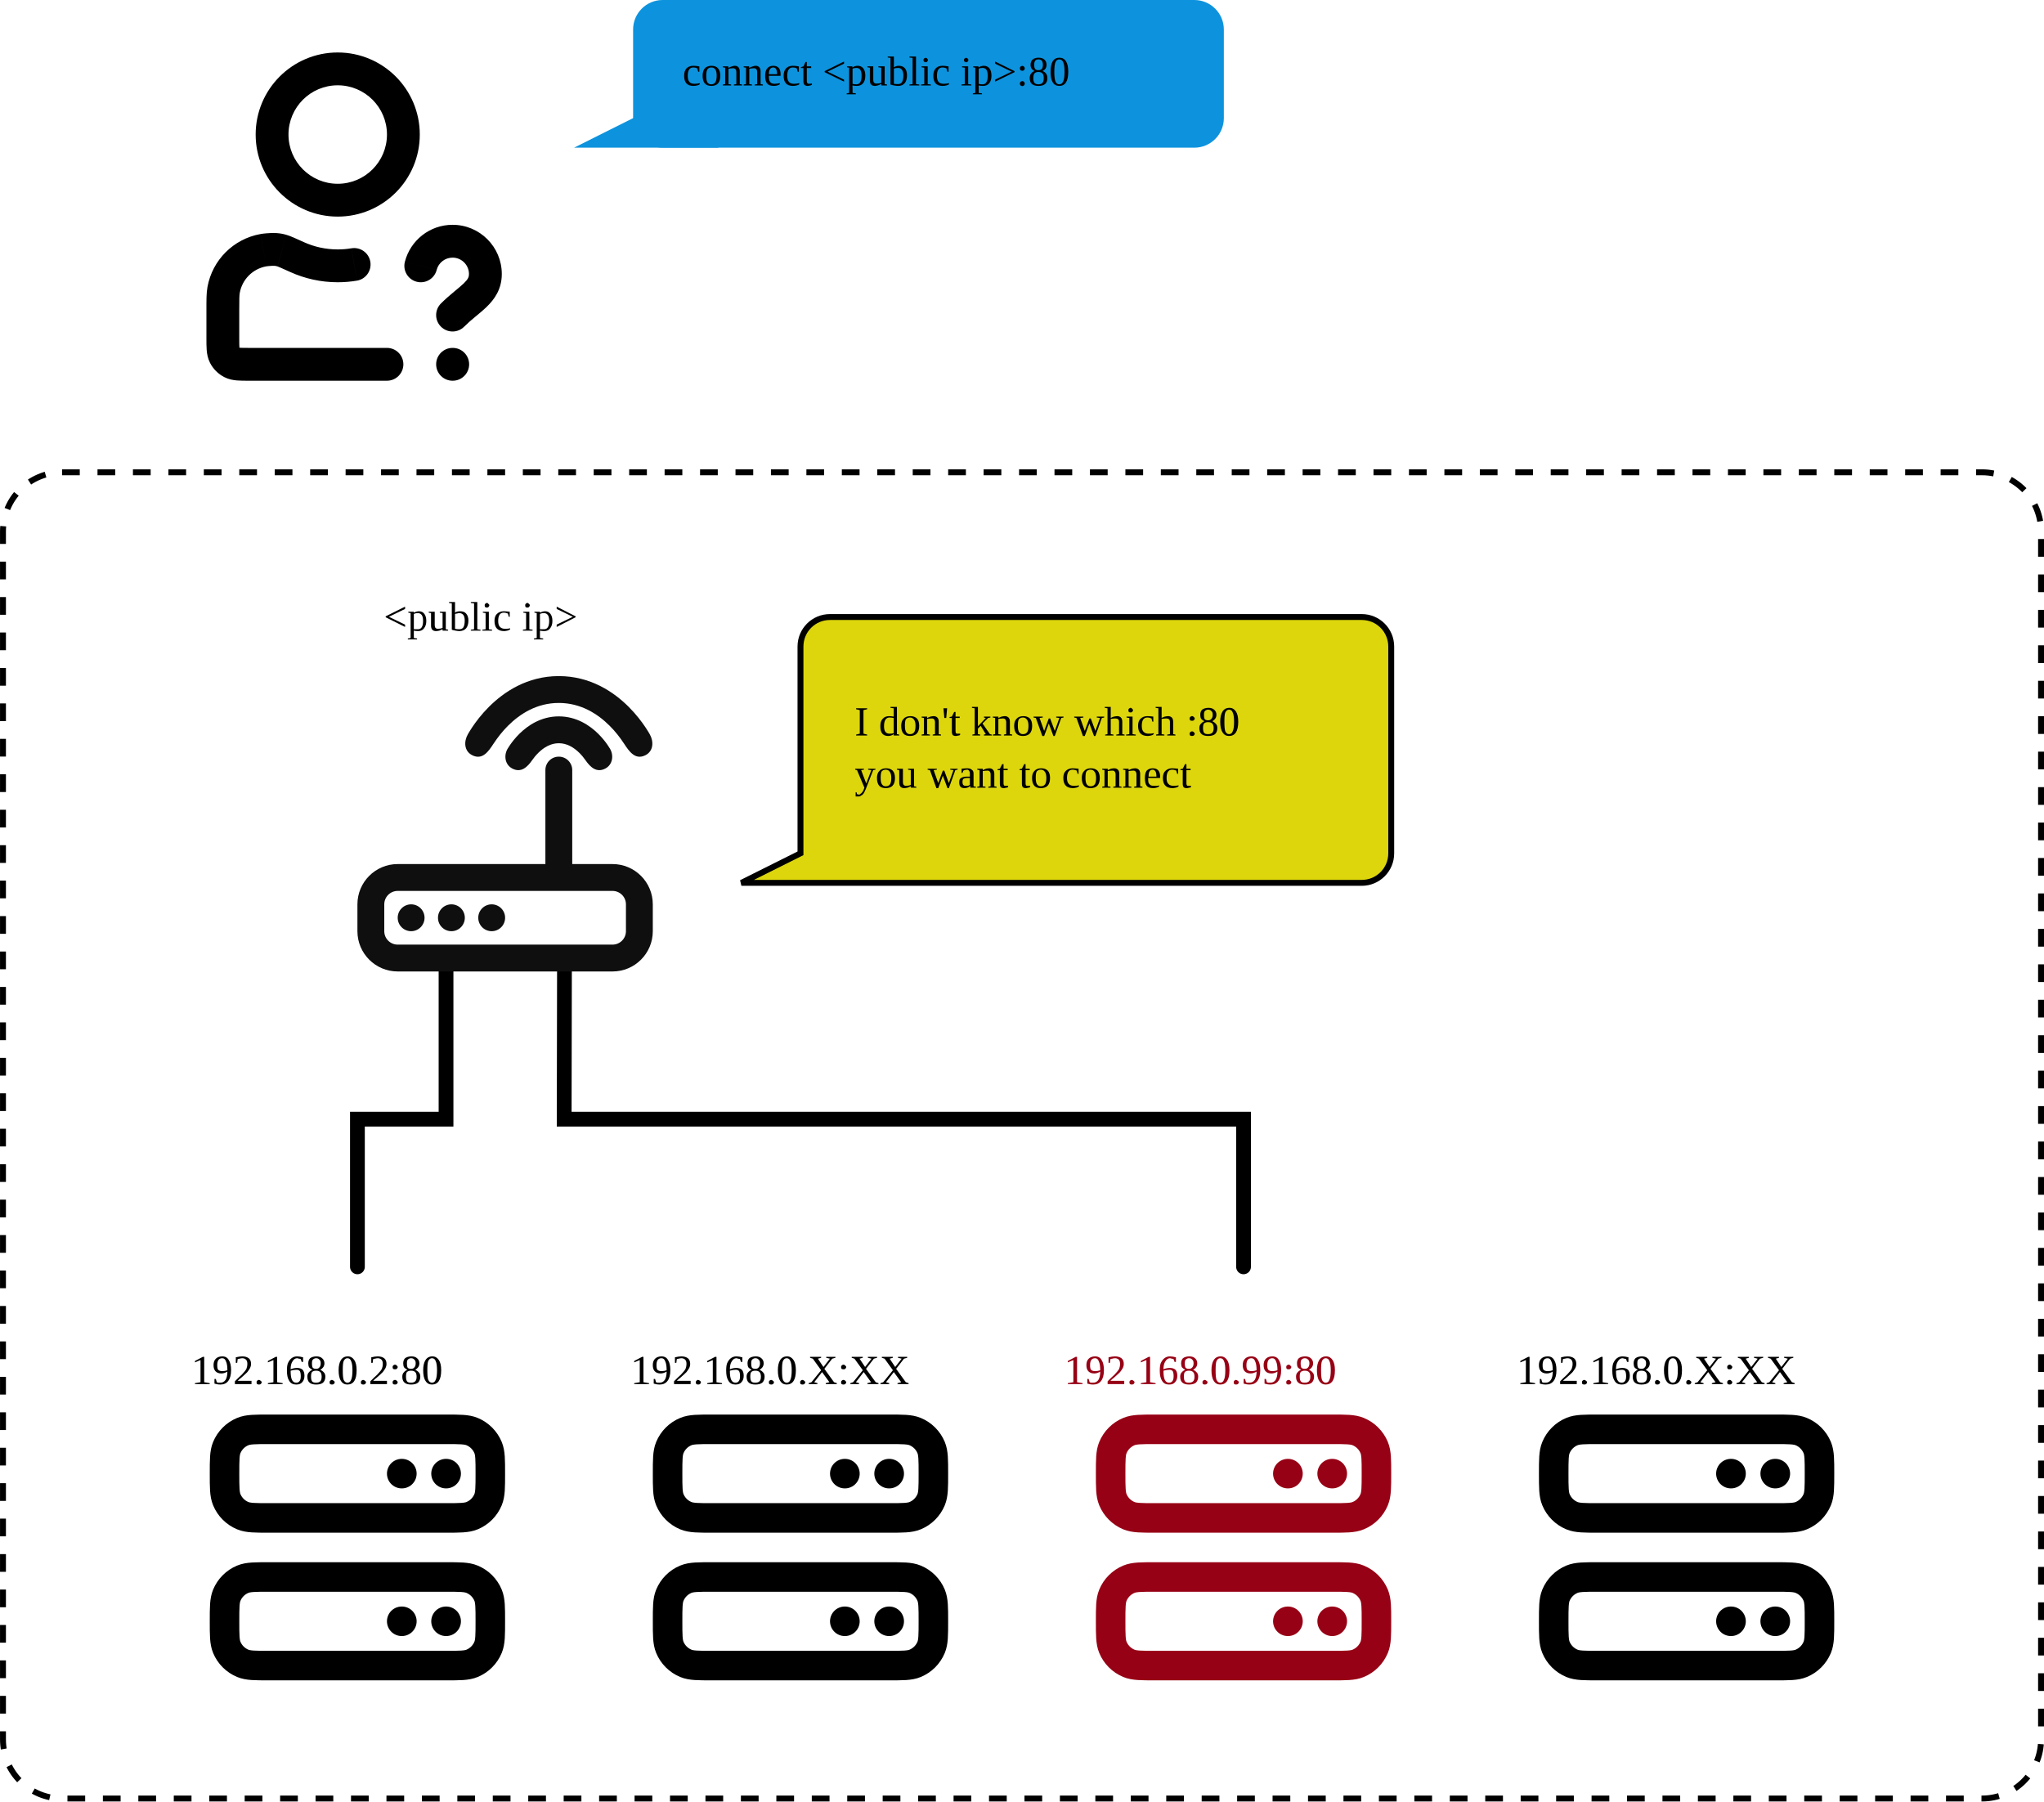
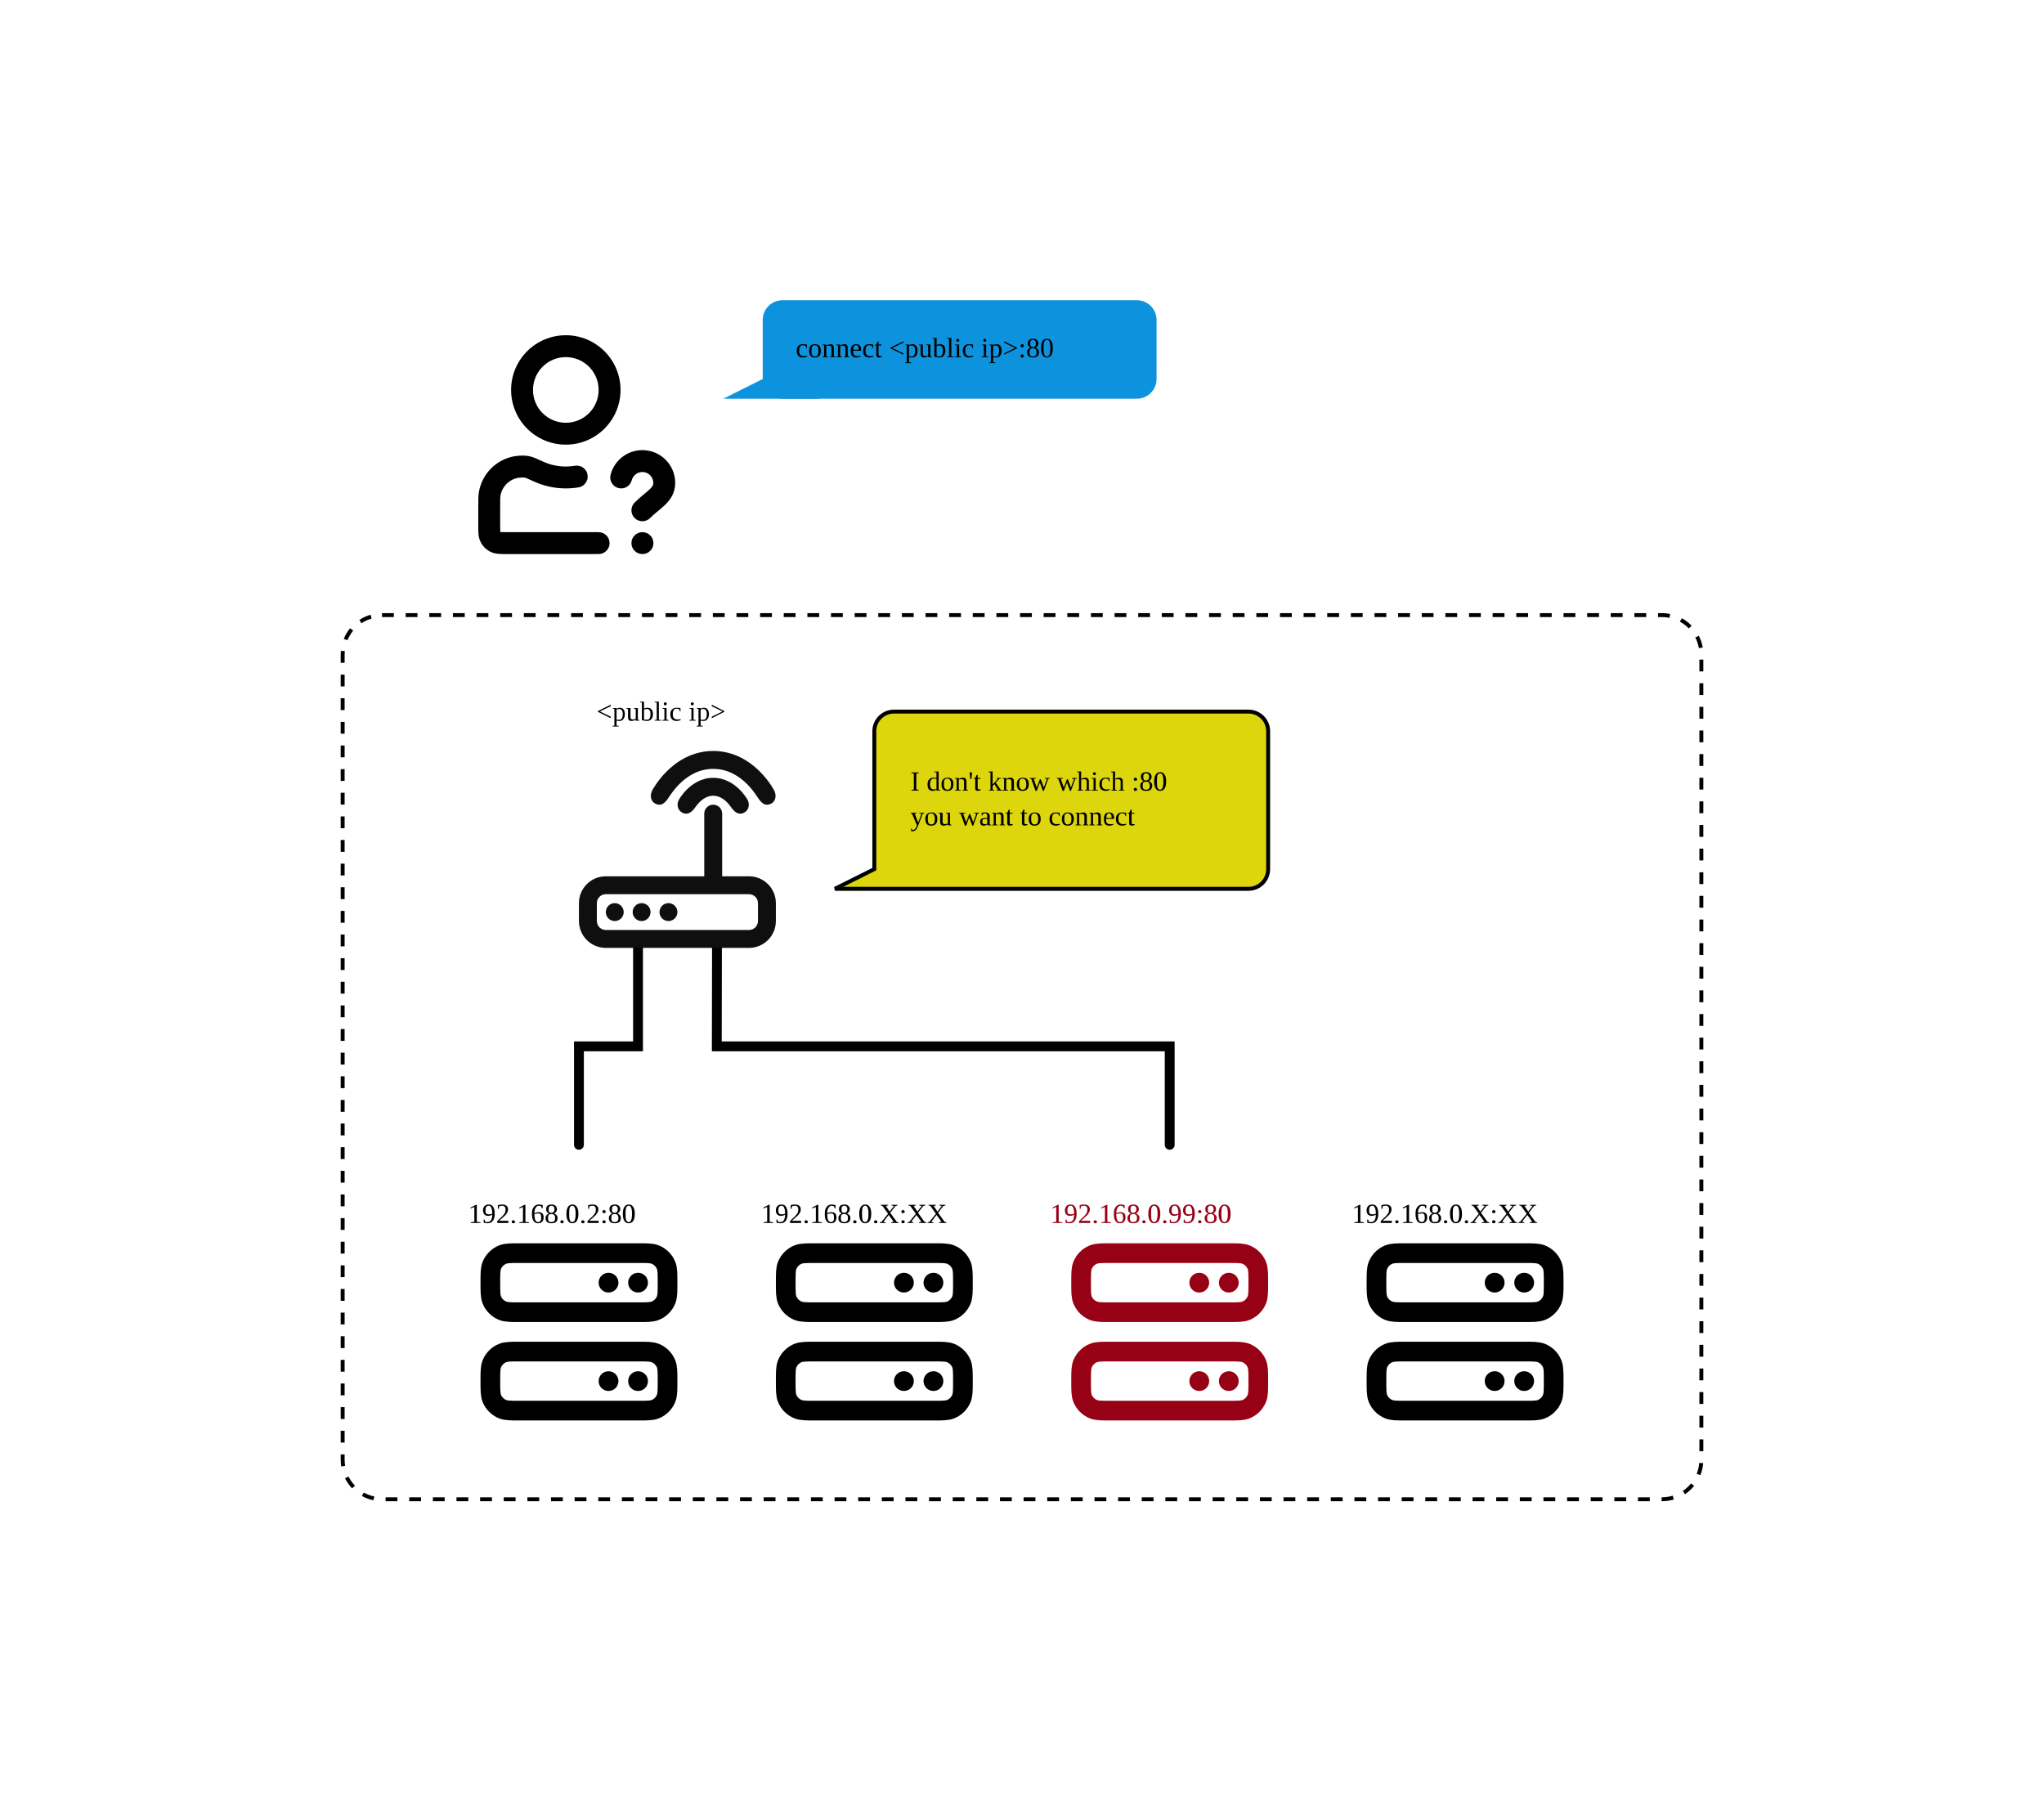
<svg xmlns="http://www.w3.org/2000/svg" width="300mm" height="264.403mm" viewBox="0 0 300 264.403" version="1.1" id="svg1" xml:space="preserve">
  <defs id="defs1" />
  <g id="layer3" transform="translate(-32.85241,-83.79745)" />
  <g id="layer1" transform="translate(-32.85241,-83.79745)">
-     <g style="fill:none" id="g3" transform="matrix(2.408847,0,0,2.408847,55.92307,86.68163)">
-       <path d="M 4.546,20.891 5,20 v 0 z M 4.109,20.454 5,20 v 0 z m -0.061,-3.988 0.984,0.178 v 0 z m 2.418,-2.418 0.178,0.984 v 0 z m 2.061,0.42 -0.413,0.911 z M 7.598,14.072 7.869,13.11 Z M 6.716,14.017 6.64,13.02 Z M 7.204,14.003 7.278,13.005 Z m 4.962,1.901 c 0.545,-0.091 0.912,-0.607 0.821,-1.152 -0.091,-0.545 -0.607,-0.912 -1.152,-0.821 z M 14,22 c 0.552,0 1,-0.448 1,-1 0,-0.552 -0.448,-1 -1,-1 z m 3.29,-4.707 c -0.391,0.391 -0.391,1.024 0,1.414 0.391,0.391 1.024,0.391 1.414,0 z m -2.198,-2.542 c -0.138,0.535 0.184,1.08 0.719,1.218 0.535,0.138 1.08,-0.184 1.218,-0.719 z M 17.997,20 c -0.552,0 -1,0.448 -1,1 0,0.552 0.448,1 1,1 z m 0.01,2 c 0.552,0 1,-0.448 1,-1 0,-0.552 -0.448,-1 -1,-1 z M 14,7 c 0,1.657 -1.343,3 -3,3 v 2 c 2.761,0 5,-2.239 5,-5 z m -3,3 C 9.343,10 8,8.657 8,7 H 6 c 0,2.761 2.239,5 5,5 z M 8,7 C 8,5.343 9.343,4 11,4 V 2 C 8.239,2 6,4.239 6,7 Z m 3,-3 c 1.657,0 3,1.343 3,3 h 2 C 16,4.239 13.761,2 11,2 Z m 0,10 C 10.263,14 9.566,13.841 8.939,13.557 L 8.114,15.379 C 8.995,15.778 9.973,16 11,16 Z M 5,19.4 V 17.684 H 3 V 19.4 Z M 5.6,20 C 5.303,20 5.141,19.999 5.025,19.99 4.92,19.981 4.942,19.971 5,20 l -0.908,1.782 c 0.271,0.138 0.541,0.182 0.77,0.201 C 5.079,22.001 5.336,22 5.6,22 Z M 3,19.4 c 0,0.264 -7.8e-4,0.521 0.017,0.738 0.019,0.229 0.063,0.498 0.201,0.77 L 5,20 C 5.029,20.058 5.019,20.08 5.01,19.975 5.001,19.859 5,19.697 5,19.4 Z M 5,20 v 0 l -1.782,0.908 c 0.192,0.376 0.498,0.682 0.874,0.874 z M 5,17.684 C 5,17.005 5.004,16.798 5.032,16.644 L 3.064,16.287 C 2.996,16.663 3,17.092 3,17.684 Z m 1.64,-4.664 c -0.119,0.009 -0.235,0.023 -0.352,0.044 l 0.356,1.968 C 6.68,15.025 6.726,15.019 6.792,15.014 Z M 5.032,16.644 C 5.181,15.823 5.823,15.181 6.644,15.032 L 6.287,13.064 C 4.646,13.361 3.361,14.646 3.064,16.287 Z M 8.939,13.557 C 8.469,13.344 8.109,13.177 7.869,13.11 L 7.327,15.035 c -0.006,-0.002 0.005,0.001 0.043,0.016 0.036,0.014 0.086,0.035 0.154,0.064 0.139,0.06 0.325,0.144 0.59,0.264 z m -2.148,1.457 C 7.029,14.996 7.067,14.995 7.129,15 L 7.278,13.005 C 7.04,12.988 6.852,13.004 6.64,13.02 Z M 7.869,13.11 C 7.654,13.049 7.501,13.022 7.278,13.005 l -0.149,1.994 c 0.059,0.004 0.084,0.008 0.1,0.011 0.016,0.003 0.04,0.008 0.097,0.024 z m 3.965,0.821 C 11.564,13.976 11.285,14 11,14 v 2 c 0.396,0 0.786,-0.033 1.165,-0.097 z M 14,20 H 5.6 v 2 H 14 Z m 4.997,-4.5 c 0,0.173 -0.045,0.305 -0.319,0.57 -0.154,0.148 -0.335,0.296 -0.586,0.504 -0.238,0.198 -0.518,0.435 -0.802,0.719 l 1.414,1.414 c 0.216,-0.216 0.436,-0.404 0.667,-0.596 0.218,-0.181 0.474,-0.389 0.696,-0.603 0.476,-0.459 0.93,-1.077 0.93,-2.009 z m -1,-1 c 0.552,0 1,0.448 1,1 h 2 c 0,-1.657 -1.343,-3 -3,-3 z m -0.969,0.749 C 17.14,14.818 17.532,14.5 17.997,14.5 v -2 c -1.399,0 -2.572,0.957 -2.905,2.251 z M 17.997,22 h 0.01 v -2 h -0.01 z" fill="#000000" id="path1-1" />
-     </g>
    <text xml:space="preserve" style="font-size:1.411px;fill:#000000;fill-opacity:1;stroke:none;stroke-width:0.2;stroke-dasharray:none;stroke-opacity:1" x="21" y="130.396" id="text7">
      <tspan id="tspan7" style="fill:#000000;fill-opacity:1;stroke-width:0.2" x="21" y="130.396" />
    </text>
-     <g id="g12" transform="matrix(4.335214,0,0,4.335214,-109.7729,-402.2254)">
-       <rect style="fill:none;fill-opacity:1;stroke:#000000;stroke-width:0.2;stroke-dasharray:0.6, 0.6;stroke-dashoffset:0;stroke-opacity:1" id="rect10" width="69" height="44.9" x="33" y="128.1" ry="2" rx="2" />
-       <path style="fill:none;fill-opacity:1;stroke:#000000;stroke-width:0.5;stroke-linecap:round;stroke-dasharray:none;stroke-opacity:1" d="m 45,155 -2e-6,-5 h 3 v -5.405" id="path10" />
-       <path style="fill:none;fill-opacity:1;stroke:#000000;stroke-width:0.5;stroke-linecap:round;stroke-dasharray:none;stroke-opacity:1" d="m 52.01,144.595 -0.01,5.405 h 23 v 5" id="path11" />
-       <g style="fill:none" id="g1" transform="matrix(0.4545455,0,0,0.4545455,44.54546,134.5454)">
-         <path d="M 9.226,5.332 C 8.922,5.863 8.934,6.585 9.553,6.894 10.32,7.278 10.766,6.599 11.132,6.043 11.447,5.564 11.801,5.113 12.207,4.707 13.098,3.816 14.359,3 16,3 c 1.641,0 2.902,0.816 3.793,1.707 0.404,0.404 0.757,0.852 1.07,1.329 0.366,0.555 0.818,1.242 1.584,0.859 0.616,-0.308 0.629,-1.034 0.327,-1.562 C 22.702,5.205 22.596,5.029 22.457,4.82 22.18,4.405 21.764,3.85 21.207,3.293 20.098,2.184 18.359,1 16,1 13.641,1 11.902,2.184 10.793,3.293 10.236,3.85 9.82,4.405 9.543,4.82 9.404,5.029 9.298,5.205 9.226,5.332 Z" fill="#0f0f0f" id="path1" />
-         <path d="M 14.476,6.713 C 14.277,6.909 14.122,7.108 14.018,7.258 13.67,7.76 13.197,8.238 12.529,7.882 11.977,7.588 11.892,6.897 12.193,6.398 12.236,6.327 12.297,6.231 12.376,6.117 12.532,5.892 12.765,5.591 13.074,5.287 13.681,4.69 14.669,4 16,4 c 1.331,0 2.319,0.69 2.926,1.287 0.309,0.304 0.542,0.605 0.698,0.83 0.079,0.113 0.14,0.21 0.182,0.281 0.301,0.5 0.214,1.191 -0.336,1.484 C 18.803,8.238 18.33,7.76 17.982,7.258 17.878,7.108 17.723,6.909 17.524,6.713 17.114,6.31 16.602,6 16,6 15.398,6 14.886,6.31 14.476,6.713 Z" fill="#0f0f0f" id="path2" />
-         <path d="m 5,18 c -0.552,0 -1,0.448 -1,1 0,0.552 0.448,1 1,1 0.552,0 1,-0.448 1,-1 0,-0.552 -0.448,-1 -1,-1 z" fill="#0f0f0f" id="path3" />
-         <path d="m 7,19 c 0,-0.552 0.448,-1 1,-1 0.552,0 1,0.448 1,1 0,0.552 -0.448,1 -1,1 -0.552,0 -1,-0.448 -1,-1 z" fill="#0f0f0f" id="path4" />
-         <path d="m 10,19 c 0,-0.552 0.448,-1 1,-1 0.552,0 1,0.448 1,1 0,0.552 -0.448,1 -1,1 -0.552,0 -1,-0.448 -1,-1 z" fill="#0f0f0f" id="path5" />
-         <path fill-rule="evenodd" clip-rule="evenodd" d="m 15,8 c 0,-0.552 0.448,-1 1,-1 0.552,0 1,0.448 1,1 v 7 h 3 c 1.657,0 3,1.343 3,3 v 2 c 0,1.657 -1.343,3 -3,3 H 4 C 2.343,23 1,21.657 1,20 v -2 c 0,-1.657 1.343,-3 3,-3 h 11 z m 5,9 c 0.552,0 1,0.448 1,1 v 2 c 0,0.552 -0.448,1 -1,1 H 4 C 3.448,21 3,20.552 3,20 v -2 c 0,-0.552 0.448,-1 1,-1 z" fill="#0f0f0f" id="path6" />
+     <g id="g5" transform="matrix(0.6666667,0,0,0.6666667,60.9508,71.9996)">
+       <g style="fill:none" id="g3" transform="matrix(2.408847,0,0,2.408847,55.92307,86.68163)">
+         <path d="M 4.546,20.891 5,20 v 0 z M 4.109,20.454 5,20 v 0 z m -0.061,-3.988 0.984,0.178 v 0 z m 2.418,-2.418 0.178,0.984 v 0 z m 2.061,0.42 -0.413,0.911 z M 7.598,14.072 7.869,13.11 Z M 6.716,14.017 6.64,13.02 Z M 7.204,14.003 7.278,13.005 Z m 4.962,1.901 c 0.545,-0.091 0.912,-0.607 0.821,-1.152 -0.091,-0.545 -0.607,-0.912 -1.152,-0.821 z M 14,22 c 0.552,0 1,-0.448 1,-1 0,-0.552 -0.448,-1 -1,-1 z m 3.29,-4.707 c -0.391,0.391 -0.391,1.024 0,1.414 0.391,0.391 1.024,0.391 1.414,0 z m -2.198,-2.542 c -0.138,0.535 0.184,1.08 0.719,1.218 0.535,0.138 1.08,-0.184 1.218,-0.719 z M 17.997,20 c -0.552,0 -1,0.448 -1,1 0,0.552 0.448,1 1,1 z m 0.01,2 c 0.552,0 1,-0.448 1,-1 0,-0.552 -0.448,-1 -1,-1 z M 14,7 c 0,1.657 -1.343,3 -3,3 v 2 c 2.761,0 5,-2.239 5,-5 z m -3,3 C 9.343,10 8,8.657 8,7 H 6 c 0,2.761 2.239,5 5,5 z M 8,7 C 8,5.343 9.343,4 11,4 V 2 C 8.239,2 6,4.239 6,7 Z m 3,-3 c 1.657,0 3,1.343 3,3 h 2 C 16,4.239 13.761,2 11,2 Z m 0,10 C 10.263,14 9.566,13.841 8.939,13.557 L 8.114,15.379 C 8.995,15.778 9.973,16 11,16 Z M 5,19.4 V 17.684 H 3 V 19.4 Z M 5.6,20 C 5.303,20 5.141,19.999 5.025,19.99 4.92,19.981 4.942,19.971 5,20 l -0.908,1.782 c 0.271,0.138 0.541,0.182 0.77,0.201 C 5.079,22.001 5.336,22 5.6,22 Z M 3,19.4 c 0,0.264 -7.8e-4,0.521 0.017,0.738 0.019,0.229 0.063,0.498 0.201,0.77 L 5,20 C 5.029,20.058 5.019,20.08 5.01,19.975 5.001,19.859 5,19.697 5,19.4 Z M 5,20 v 0 l -1.782,0.908 c 0.192,0.376 0.498,0.682 0.874,0.874 z M 5,17.684 C 5,17.005 5.004,16.798 5.032,16.644 L 3.064,16.287 C 2.996,16.663 3,17.092 3,17.684 Z m 1.64,-4.664 c -0.119,0.009 -0.235,0.023 -0.352,0.044 l 0.356,1.968 C 6.68,15.025 6.726,15.019 6.792,15.014 Z M 5.032,16.644 C 5.181,15.823 5.823,15.181 6.644,15.032 L 6.287,13.064 C 4.646,13.361 3.361,14.646 3.064,16.287 Z M 8.939,13.557 C 8.469,13.344 8.109,13.177 7.869,13.11 L 7.327,15.035 c -0.006,-0.002 0.005,0.001 0.043,0.016 0.036,0.014 0.086,0.035 0.154,0.064 0.139,0.06 0.325,0.144 0.59,0.264 z m -2.148,1.457 C 7.029,14.996 7.067,14.995 7.129,15 L 7.278,13.005 C 7.04,12.988 6.852,13.004 6.64,13.02 Z M 7.869,13.11 C 7.654,13.049 7.501,13.022 7.278,13.005 l -0.149,1.994 c 0.059,0.004 0.084,0.008 0.1,0.011 0.016,0.003 0.04,0.008 0.097,0.024 z m 3.965,0.821 C 11.564,13.976 11.285,14 11,14 v 2 c 0.396,0 0.786,-0.033 1.165,-0.097 z M 14,20 H 5.6 v 2 H 14 Z m 4.997,-4.5 c 0,0.173 -0.045,0.305 -0.319,0.57 -0.154,0.148 -0.335,0.296 -0.586,0.504 -0.238,0.198 -0.518,0.435 -0.802,0.719 l 1.414,1.414 c 0.216,-0.216 0.436,-0.404 0.667,-0.596 0.218,-0.181 0.474,-0.389 0.696,-0.603 0.476,-0.459 0.93,-1.077 0.93,-2.009 z m -1,-1 c 0.552,0 1,0.448 1,1 h 2 c 0,-1.657 -1.343,-3 -3,-3 z m -0.969,0.749 C 17.14,14.818 17.532,14.5 17.997,14.5 v -2 c -1.399,0 -2.572,0.957 -2.905,2.251 z M 17.997,22 h 0.01 v -2 h -0.01 z" fill="#000000" id="path1-1" />
      </g>
-       <g id="g4">
-         <g style="fill:none" id="g2" transform="matrix(0.4999051,0,0,0.4999051,39.00114,158.5012)">
-           <path d="m 18,7 h 0.01 M 15,7 h 0.01 M 18,17 h 0.01 M 15,17 h 0.01 M 6,10 h 12 c 0.932,0 1.398,0 1.765,-0.152 0.49,-0.203 0.879,-0.592 1.082,-1.082 C 21,8.398 21,7.932 21,7 21,6.068 21,5.602 20.848,5.235 20.645,4.745 20.255,4.355 19.765,4.152 19.398,4 18.932,4 18,4 H 6 C 5.068,4 4.602,4 4.235,4.152 3.745,4.355 3.355,4.745 3.152,5.235 3,5.602 3,6.068 3,7 3,7.932 3,8.398 3.152,8.765 3.355,9.255 3.745,9.645 4.235,9.848 4.602,10 5.068,10 6,10 Z m 0,10 h 12 c 0.932,0 1.398,0 1.765,-0.152 0.49,-0.203 0.879,-0.592 1.082,-1.082 C 21,18.398 21,17.932 21,17 c 0,-0.932 0,-1.398 -0.152,-1.765 -0.203,-0.49 -0.592,-0.879 -1.082,-1.082 C 19.398,14 18.932,14 18,14 H 6 C 5.068,14 4.602,14 4.235,14.152 3.745,14.355 3.355,14.745 3.152,15.235 3,15.602 3,16.068 3,17 c 0,0.932 0,1.398 0.152,1.765 0.203,0.49 0.592,0.879 1.082,1.082 C 4.602,20 5.068,20 6,20 Z" stroke="#000000" stroke-width="2" stroke-linecap="round" stroke-linejoin="round" id="path1-7" />
+       <g id="g12" transform="matrix(4.335214,0,0,4.335214,-109.7729,-402.2254)">
+         <rect style="fill:none;fill-opacity:1;stroke:#000000;stroke-width:0.2;stroke-dasharray:0.6, 0.6;stroke-dashoffset:0;stroke-opacity:1" id="rect10" width="69" height="44.9" x="33" y="128.1" ry="2" rx="2" />
+         <path style="fill:none;fill-opacity:1;stroke:#000000;stroke-width:0.5;stroke-linecap:round;stroke-dasharray:none;stroke-opacity:1" d="m 45,155 -2e-6,-5 h 3 v -5.405" id="path10" />
+         <path style="fill:none;fill-opacity:1;stroke:#000000;stroke-width:0.5;stroke-linecap:round;stroke-dasharray:none;stroke-opacity:1" d="m 52.01,144.595 -0.01,5.405 h 23 v 5" id="path11" />
+         <g style="fill:none" id="g1" transform="matrix(0.4545455,0,0,0.4545455,44.54546,134.5454)">
+           <path d="M 9.226,5.332 C 8.922,5.863 8.934,6.585 9.553,6.894 10.32,7.278 10.766,6.599 11.132,6.043 11.447,5.564 11.801,5.113 12.207,4.707 13.098,3.816 14.359,3 16,3 c 1.641,0 2.902,0.816 3.793,1.707 0.404,0.404 0.757,0.852 1.07,1.329 0.366,0.555 0.818,1.242 1.584,0.859 0.616,-0.308 0.629,-1.034 0.327,-1.562 C 22.702,5.205 22.596,5.029 22.457,4.82 22.18,4.405 21.764,3.85 21.207,3.293 20.098,2.184 18.359,1 16,1 13.641,1 11.902,2.184 10.793,3.293 10.236,3.85 9.82,4.405 9.543,4.82 9.404,5.029 9.298,5.205 9.226,5.332 Z" fill="#0f0f0f" id="path1" />
+           <path d="M 14.476,6.713 C 14.277,6.909 14.122,7.108 14.018,7.258 13.67,7.76 13.197,8.238 12.529,7.882 11.977,7.588 11.892,6.897 12.193,6.398 12.236,6.327 12.297,6.231 12.376,6.117 12.532,5.892 12.765,5.591 13.074,5.287 13.681,4.69 14.669,4 16,4 c 1.331,0 2.319,0.69 2.926,1.287 0.309,0.304 0.542,0.605 0.698,0.83 0.079,0.113 0.14,0.21 0.182,0.281 0.301,0.5 0.214,1.191 -0.336,1.484 C 18.803,8.238 18.33,7.76 17.982,7.258 17.878,7.108 17.723,6.909 17.524,6.713 17.114,6.31 16.602,6 16,6 15.398,6 14.886,6.31 14.476,6.713 Z" fill="#0f0f0f" id="path2" />
+           <path d="m 5,18 c -0.552,0 -1,0.448 -1,1 0,0.552 0.448,1 1,1 0.552,0 1,-0.448 1,-1 0,-0.552 -0.448,-1 -1,-1 z" fill="#0f0f0f" id="path3" />
+           <path d="m 7,19 c 0,-0.552 0.448,-1 1,-1 0.552,0 1,0.448 1,1 0,0.552 -0.448,1 -1,1 -0.552,0 -1,-0.448 -1,-1 z" fill="#0f0f0f" id="path4" />
+           <path d="m 10,19 c 0,-0.552 0.448,-1 1,-1 0.552,0 1,0.448 1,1 0,0.552 -0.448,1 -1,1 -0.552,0 -1,-0.448 -1,-1 z" fill="#0f0f0f" id="path5" />
+           <path fill-rule="evenodd" clip-rule="evenodd" d="m 15,8 c 0,-0.552 0.448,-1 1,-1 0.552,0 1,0.448 1,1 v 7 h 3 c 1.657,0 3,1.343 3,3 v 2 c 0,1.657 -1.343,3 -3,3 H 4 C 2.343,23 1,21.657 1,20 v -2 c 0,-1.657 1.343,-3 3,-3 h 11 z m 5,9 c 0.552,0 1,0.448 1,1 v 2 c 0,0.552 -0.448,1 -1,1 H 4 C 3.448,21 3,20.552 3,20 v -2 c 0,-0.552 0.448,-1 1,-1 z" fill="#0f0f0f" id="path6" />
        </g>
-         <g style="fill:none" id="g2-7" transform="matrix(0.4999051,0,0,0.4999051,84.00114,158.5012)">
-           <path d="m 18,7 h 0.01 M 15,7 h 0.01 M 18,17 h 0.01 M 15,17 h 0.01 M 6,10 h 12 c 0.932,0 1.398,0 1.765,-0.152 0.49,-0.203 0.879,-0.592 1.082,-1.082 C 21,8.398 21,7.932 21,7 21,6.068 21,5.602 20.848,5.235 20.645,4.745 20.255,4.355 19.765,4.152 19.398,4 18.932,4 18,4 H 6 C 5.068,4 4.602,4 4.235,4.152 3.745,4.355 3.355,4.745 3.152,5.235 3,5.602 3,6.068 3,7 3,7.932 3,8.398 3.152,8.765 3.355,9.255 3.745,9.645 4.235,9.848 4.602,10 5.068,10 6,10 Z m 0,10 h 12 c 0.932,0 1.398,0 1.765,-0.152 0.49,-0.203 0.879,-0.592 1.082,-1.082 C 21,18.398 21,17.932 21,17 c 0,-0.932 0,-1.398 -0.152,-1.765 -0.203,-0.49 -0.592,-0.879 -1.082,-1.082 C 19.398,14 18.932,14 18,14 H 6 C 5.068,14 4.602,14 4.235,14.152 3.745,14.355 3.355,14.745 3.152,15.235 3,15.602 3,16.068 3,17 c 0,0.932 0,1.398 0.152,1.765 0.203,0.49 0.592,0.879 1.082,1.082 C 4.602,20 5.068,20 6,20 Z" stroke="#000000" stroke-width="2" stroke-linecap="round" stroke-linejoin="round" id="path1-7-6" />
+         <g id="g4">
+           <g style="fill:none" id="g2" transform="matrix(0.4999051,0,0,0.4999051,39.00114,158.5012)">
+             <path d="m 18,7 h 0.01 M 15,7 h 0.01 M 18,17 h 0.01 M 15,17 h 0.01 M 6,10 h 12 c 0.932,0 1.398,0 1.765,-0.152 0.49,-0.203 0.879,-0.592 1.082,-1.082 C 21,8.398 21,7.932 21,7 21,6.068 21,5.602 20.848,5.235 20.645,4.745 20.255,4.355 19.765,4.152 19.398,4 18.932,4 18,4 H 6 C 5.068,4 4.602,4 4.235,4.152 3.745,4.355 3.355,4.745 3.152,5.235 3,5.602 3,6.068 3,7 3,7.932 3,8.398 3.152,8.765 3.355,9.255 3.745,9.645 4.235,9.848 4.602,10 5.068,10 6,10 Z m 0,10 h 12 c 0.932,0 1.398,0 1.765,-0.152 0.49,-0.203 0.879,-0.592 1.082,-1.082 C 21,18.398 21,17.932 21,17 c 0,-0.932 0,-1.398 -0.152,-1.765 -0.203,-0.49 -0.592,-0.879 -1.082,-1.082 C 19.398,14 18.932,14 18,14 H 6 C 5.068,14 4.602,14 4.235,14.152 3.745,14.355 3.355,14.745 3.152,15.235 3,15.602 3,16.068 3,17 c 0,0.932 0,1.398 0.152,1.765 0.203,0.49 0.592,0.879 1.082,1.082 C 4.602,20 5.068,20 6,20 Z" stroke="#000000" stroke-width="2" stroke-linecap="round" stroke-linejoin="round" id="path1-7" />
+           </g>
+           <g style="fill:none" id="g2-7" transform="matrix(0.4999051,0,0,0.4999051,84.00114,158.5012)">
+             <path d="m 18,7 h 0.01 M 15,7 h 0.01 M 18,17 h 0.01 M 15,17 h 0.01 M 6,10 h 12 c 0.932,0 1.398,0 1.765,-0.152 0.49,-0.203 0.879,-0.592 1.082,-1.082 C 21,8.398 21,7.932 21,7 21,6.068 21,5.602 20.848,5.235 20.645,4.745 20.255,4.355 19.765,4.152 19.398,4 18.932,4 18,4 H 6 C 5.068,4 4.602,4 4.235,4.152 3.745,4.355 3.355,4.745 3.152,5.235 3,5.602 3,6.068 3,7 3,7.932 3,8.398 3.152,8.765 3.355,9.255 3.745,9.645 4.235,9.848 4.602,10 5.068,10 6,10 Z m 0,10 h 12 c 0.932,0 1.398,0 1.765,-0.152 0.49,-0.203 0.879,-0.592 1.082,-1.082 C 21,18.398 21,17.932 21,17 c 0,-0.932 0,-1.398 -0.152,-1.765 -0.203,-0.49 -0.592,-0.879 -1.082,-1.082 C 19.398,14 18.932,14 18,14 H 6 C 5.068,14 4.602,14 4.235,14.152 3.745,14.355 3.355,14.745 3.152,15.235 3,15.602 3,16.068 3,17 c 0,0.932 0,1.398 0.152,1.765 0.203,0.49 0.592,0.879 1.082,1.082 C 4.602,20 5.068,20 6,20 Z" stroke="#000000" stroke-width="2" stroke-linecap="round" stroke-linejoin="round" id="path1-7-6" />
+           </g>
+           <g style="fill:none;fill-opacity:1;stroke:#970115;stroke-opacity:1" id="g2-6" transform="matrix(0.4999051,0,0,0.4999051,69.00114,158.5012)">
+             <path d="m 18,7 h 0.01 M 15,7 h 0.01 M 18,17 h 0.01 M 15,17 h 0.01 M 6,10 h 12 c 0.932,0 1.398,0 1.765,-0.152 0.49,-0.203 0.879,-0.592 1.082,-1.082 C 21,8.398 21,7.932 21,7 21,6.068 21,5.602 20.848,5.235 20.645,4.745 20.255,4.355 19.765,4.152 19.398,4 18.932,4 18,4 H 6 C 5.068,4 4.602,4 4.235,4.152 3.745,4.355 3.355,4.745 3.152,5.235 3,5.602 3,6.068 3,7 3,7.932 3,8.398 3.152,8.765 3.355,9.255 3.745,9.645 4.235,9.848 4.602,10 5.068,10 6,10 Z m 0,10 h 12 c 0.932,0 1.398,0 1.765,-0.152 0.49,-0.203 0.879,-0.592 1.082,-1.082 C 21,18.398 21,17.932 21,17 c 0,-0.932 0,-1.398 -0.152,-1.765 -0.203,-0.49 -0.592,-0.879 -1.082,-1.082 C 19.398,14 18.932,14 18,14 H 6 C 5.068,14 4.602,14 4.235,14.152 3.745,14.355 3.355,14.745 3.152,15.235 3,15.602 3,16.068 3,17 c 0,0.932 0,1.398 0.152,1.765 0.203,0.49 0.592,0.879 1.082,1.082 C 4.602,20 5.068,20 6,20 Z" stroke="#000000" stroke-width="2" stroke-linecap="round" stroke-linejoin="round" id="path1-7-9" style="fill:none;fill-opacity:1;stroke:#970115;stroke-opacity:1" />
+           </g>
+           <g style="fill:none" id="g2-5" transform="matrix(0.4999051,0,0,0.4999051,54.00114,158.5012)">
+             <path d="m 18,7 h 0.01 M 15,7 h 0.01 M 18,17 h 0.01 M 15,17 h 0.01 M 6,10 h 12 c 0.932,0 1.398,0 1.765,-0.152 0.49,-0.203 0.879,-0.592 1.082,-1.082 C 21,8.398 21,7.932 21,7 21,6.068 21,5.602 20.848,5.235 20.645,4.745 20.255,4.355 19.765,4.152 19.398,4 18.932,4 18,4 H 6 C 5.068,4 4.602,4 4.235,4.152 3.745,4.355 3.355,4.745 3.152,5.235 3,5.602 3,6.068 3,7 3,7.932 3,8.398 3.152,8.765 3.355,9.255 3.745,9.645 4.235,9.848 4.602,10 5.068,10 6,10 Z m 0,10 h 12 c 0.932,0 1.398,0 1.765,-0.152 0.49,-0.203 0.879,-0.592 1.082,-1.082 C 21,18.398 21,17.932 21,17 c 0,-0.932 0,-1.398 -0.152,-1.765 -0.203,-0.49 -0.592,-0.879 -1.082,-1.082 C 19.398,14 18.932,14 18,14 H 6 C 5.068,14 4.602,14 4.235,14.152 3.745,14.355 3.355,14.745 3.152,15.235 3,15.602 3,16.068 3,17 c 0,0.932 0,1.398 0.152,1.765 0.203,0.49 0.592,0.879 1.082,1.082 C 4.602,20 5.068,20 6,20 Z" stroke="#000000" stroke-width="2" stroke-linecap="round" stroke-linejoin="round" id="path1-7-2" />
+           </g>
+           <text xml:space="preserve" style="font-size:1.411px;fill:#000000;fill-opacity:1;stroke:none;stroke-width:0.2;stroke-dasharray:none;stroke-opacity:1" x="39.375" y="158.968" id="text3">
+             <tspan id="tspan3" style="font-size:1.411px;fill:#000000;fill-opacity:1;stroke:none;stroke-width:0.2;stroke-dasharray:none" x="39.375" y="158.968">192.168.0.2:80</tspan>
+           </text>
+           <text xml:space="preserve" style="font-size:1.411px;fill:#000000;fill-opacity:1;stroke:none;stroke-width:0.2;stroke-dasharray:none;stroke-opacity:1" x="54.247" y="158.968" id="text3-6">
+             <tspan id="tspan3-6" style="font-size:1.411px;fill:#000000;fill-opacity:1;stroke:none;stroke-width:0.2;stroke-dasharray:none" x="54.247" y="158.968">192.168.0.X:XX</tspan>
+           </text>
+           <text xml:space="preserve" style="font-size:1.411px;fill:#000000;fill-opacity:1;stroke:none;stroke-width:0.2;stroke-dasharray:none;stroke-opacity:1" x="84.247" y="158.968" id="text3-6-6">
+             <tspan id="tspan3-6-6" style="font-size:1.411px;fill:#000000;fill-opacity:1;stroke:none;stroke-width:0.2;stroke-dasharray:none" x="84.247" y="158.968">192.168.0.X:XX</tspan>
+           </text>
+           <text xml:space="preserve" style="font-size:1.411px;fill:#970115;fill-opacity:1;stroke:none;stroke-width:0.2;stroke-dasharray:none;stroke-opacity:1" x="68.926" y="158.968" id="text3-7">
+             <tspan id="tspan3-7" style="font-size:1.411px;fill:#970115;fill-opacity:1;stroke:none;stroke-width:0.2;stroke-dasharray:none" x="68.926" y="158.968">192.168.0.99:80</tspan>
+           </text>
        </g>
-         <g style="fill:none;fill-opacity:1;stroke:#970115;stroke-opacity:1" id="g2-6" transform="matrix(0.4999051,0,0,0.4999051,69.00114,158.5012)">
-           <path d="m 18,7 h 0.01 M 15,7 h 0.01 M 18,17 h 0.01 M 15,17 h 0.01 M 6,10 h 12 c 0.932,0 1.398,0 1.765,-0.152 0.49,-0.203 0.879,-0.592 1.082,-1.082 C 21,8.398 21,7.932 21,7 21,6.068 21,5.602 20.848,5.235 20.645,4.745 20.255,4.355 19.765,4.152 19.398,4 18.932,4 18,4 H 6 C 5.068,4 4.602,4 4.235,4.152 3.745,4.355 3.355,4.745 3.152,5.235 3,5.602 3,6.068 3,7 3,7.932 3,8.398 3.152,8.765 3.355,9.255 3.745,9.645 4.235,9.848 4.602,10 5.068,10 6,10 Z m 0,10 h 12 c 0.932,0 1.398,0 1.765,-0.152 0.49,-0.203 0.879,-0.592 1.082,-1.082 C 21,18.398 21,17.932 21,17 c 0,-0.932 0,-1.398 -0.152,-1.765 -0.203,-0.49 -0.592,-0.879 -1.082,-1.082 C 19.398,14 18.932,14 18,14 H 6 C 5.068,14 4.602,14 4.235,14.152 3.745,14.355 3.355,14.745 3.152,15.235 3,15.602 3,16.068 3,17 c 0,0.932 0,1.398 0.152,1.765 0.203,0.49 0.592,0.879 1.082,1.082 C 4.602,20 5.068,20 6,20 Z" stroke="#000000" stroke-width="2" stroke-linecap="round" stroke-linejoin="round" id="path1-7-9" style="fill:none;fill-opacity:1;stroke:#970115;stroke-opacity:1" />
-         </g>
-         <g style="fill:none" id="g2-5" transform="matrix(0.4999051,0,0,0.4999051,54.00114,158.5012)">
-           <path d="m 18,7 h 0.01 M 15,7 h 0.01 M 18,17 h 0.01 M 15,17 h 0.01 M 6,10 h 12 c 0.932,0 1.398,0 1.765,-0.152 0.49,-0.203 0.879,-0.592 1.082,-1.082 C 21,8.398 21,7.932 21,7 21,6.068 21,5.602 20.848,5.235 20.645,4.745 20.255,4.355 19.765,4.152 19.398,4 18.932,4 18,4 H 6 C 5.068,4 4.602,4 4.235,4.152 3.745,4.355 3.355,4.745 3.152,5.235 3,5.602 3,6.068 3,7 3,7.932 3,8.398 3.152,8.765 3.355,9.255 3.745,9.645 4.235,9.848 4.602,10 5.068,10 6,10 Z m 0,10 h 12 c 0.932,0 1.398,0 1.765,-0.152 0.49,-0.203 0.879,-0.592 1.082,-1.082 C 21,18.398 21,17.932 21,17 c 0,-0.932 0,-1.398 -0.152,-1.765 -0.203,-0.49 -0.592,-0.879 -1.082,-1.082 C 19.398,14 18.932,14 18,14 H 6 C 5.068,14 4.602,14 4.235,14.152 3.745,14.355 3.355,14.745 3.152,15.235 3,15.602 3,16.068 3,17 c 0,0.932 0,1.398 0.152,1.765 0.203,0.49 0.592,0.879 1.082,1.082 C 4.602,20 5.068,20 6,20 Z" stroke="#000000" stroke-width="2" stroke-linecap="round" stroke-linejoin="round" id="path1-7-2" />
-         </g>
-         <text xml:space="preserve" style="font-size:1.411px;fill:#000000;fill-opacity:1;stroke:none;stroke-width:0.2;stroke-dasharray:none;stroke-opacity:1" x="39.375" y="158.968" id="text3">
-           <tspan id="tspan3" style="font-size:1.411px;fill:#000000;fill-opacity:1;stroke:none;stroke-width:0.2;stroke-dasharray:none" x="39.375" y="158.968">192.168.0.2:80</tspan>
+         <text xml:space="preserve" style="font-size:1.411px;fill:#000000;fill-opacity:1;stroke:none;stroke-width:0.2;stroke-dasharray:none;stroke-opacity:1" x="45.893" y="133.46" id="text4">
+           <tspan id="tspan4" style="fill:#000000;fill-opacity:1;stroke-width:0.2" x="45.893" y="133.46">&lt;public ip&gt;</tspan>
        </text>
-         <text xml:space="preserve" style="font-size:1.411px;fill:#000000;fill-opacity:1;stroke:none;stroke-width:0.2;stroke-dasharray:none;stroke-opacity:1" x="54.247" y="158.968" id="text3-6">
-           <tspan id="tspan3-6" style="font-size:1.411px;fill:#000000;fill-opacity:1;stroke:none;stroke-width:0.2;stroke-dasharray:none" x="54.247" y="158.968">192.168.0.X:XX</tspan>
-         </text>
-         <text xml:space="preserve" style="font-size:1.411px;fill:#000000;fill-opacity:1;stroke:none;stroke-width:0.2;stroke-dasharray:none;stroke-opacity:1" x="84.247" y="158.968" id="text3-6-6">
-           <tspan id="tspan3-6-6" style="font-size:1.411px;fill:#000000;fill-opacity:1;stroke:none;stroke-width:0.2;stroke-dasharray:none" x="84.247" y="158.968">192.168.0.X:XX</tspan>
-         </text>
-         <text xml:space="preserve" style="font-size:1.411px;fill:#970115;fill-opacity:1;stroke:none;stroke-width:0.2;stroke-dasharray:none;stroke-opacity:1" x="68.926" y="158.968" id="text3-7">
-           <tspan id="tspan3-7" style="font-size:1.411px;fill:#970115;fill-opacity:1;stroke:none;stroke-width:0.2;stroke-dasharray:none" x="68.926" y="158.968">192.168.0.99:80</tspan>
+         <path id="rect4" style="fill:#ddd60d;fill-opacity:1;stroke:#000000;stroke-width:0.2;stroke-dasharray:none;stroke-opacity:1" d="m 61,133 c -0.554,0 -1,0.446 -1,1 v 7 l -2,1 h 3 18 c 0.554,0 1,-0.446 1,-1 v -7 c 0,-0.554 -0.446,-1 -1,-1 z" />
+         <text xml:space="preserve" style="font-size:1.411px;fill:#000000;fill-opacity:1;stroke:none;stroke-width:0.2;stroke-dasharray:none;stroke-opacity:1" x="61.836" y="137.012" id="text8">
+           <tspan id="tspan8" style="stroke-width:0.2" x="61.836" y="137.012">I don't know which :80</tspan>
+           <tspan style="stroke-width:0.2" x="61.836" y="138.776" id="tspan9">you want to connect</tspan>
        </text>
      </g>
-       <text xml:space="preserve" style="font-size:1.411px;fill:#000000;fill-opacity:1;stroke:none;stroke-width:0.2;stroke-dasharray:none;stroke-opacity:1" x="45.893" y="133.46" id="text4">
-         <tspan id="tspan4" style="fill:#000000;fill-opacity:1;stroke-width:0.2" x="45.893" y="133.46">&lt;public ip&gt;</tspan>
-       </text>
-       <path id="rect4" style="fill:#ddd60d;fill-opacity:1;stroke:#000000;stroke-width:0.2;stroke-dasharray:none;stroke-opacity:1" d="m 61,133 c -0.554,0 -1,0.446 -1,1 v 7 l -2,1 h 3 18 c 0.554,0 1,-0.446 1,-1 v -7 c 0,-0.554 -0.446,-1 -1,-1 z" />
-       <text xml:space="preserve" style="font-size:1.411px;fill:#000000;fill-opacity:1;stroke:none;stroke-width:0.2;stroke-dasharray:none;stroke-opacity:1" x="61.836" y="137.012" id="text8">
-         <tspan id="tspan8" style="stroke-width:0.2" x="61.836" y="137.012">I don't know which :80</tspan>
-         <tspan style="stroke-width:0.2" x="61.836" y="138.776" id="tspan9">you want to connect</tspan>
+       <rect style="fill:#0d93dd;fill-opacity:1;stroke:none;stroke-width:0.65;stroke-dasharray:none;stroke-opacity:1" id="rect4-6" width="86.704" height="21.676" x="125.773" y="83.797" ry="4.335" rx="4.335" />
+       <path style="fill:#0d93dd;fill-opacity:1;stroke:none;stroke-width:0.2;stroke-dasharray:none;stroke-opacity:1" id="path7-4" d="m 65.048,148.92 -2.452,0 -2.452,0 1.226,-2.124 1.226,-2.124 1.226,2.124 z" transform="matrix(4.335214,0,0,1.252141,-143.6344,-80.9954)" />
+       <text xml:space="preserve" style="font-size:6.117px;fill:#000000;fill-opacity:1;stroke:none;stroke-width:0.867;stroke-dasharray:none;stroke-opacity:1" x="133.028" y="96.344" id="text8-7">
+         <tspan style="stroke-width:0.867" x="133.028" y="96.344" id="tspan9-4">connect &lt;public ip&gt;:80</tspan>
      </text>
    </g>
-     <rect style="fill:#0d93dd;fill-opacity:1;stroke:none;stroke-width:0.65;stroke-dasharray:none;stroke-opacity:1" id="rect4-6" width="86.704" height="21.676" x="125.773" y="83.797" ry="4.335" rx="4.335" />
-     <path style="fill:#0d93dd;fill-opacity:1;stroke:none;stroke-width:0.2;stroke-dasharray:none;stroke-opacity:1" id="path7-4" d="m 65.048,148.92 -2.452,0 -2.452,0 1.226,-2.124 1.226,-2.124 1.226,2.124 z" transform="matrix(4.335214,0,0,1.252141,-143.6344,-80.9954)" />
-     <text xml:space="preserve" style="font-size:6.117px;fill:#000000;fill-opacity:1;stroke:none;stroke-width:0.867;stroke-dasharray:none;stroke-opacity:1" x="133.028" y="96.344" id="text8-7">
-       <tspan style="stroke-width:0.867" x="133.028" y="96.344" id="tspan9-4">connect &lt;public ip&gt;:80</tspan>
-     </text>
  </g>
  <g id="layer2" transform="translate(-32.85241,-83.79745)" />
</svg>
